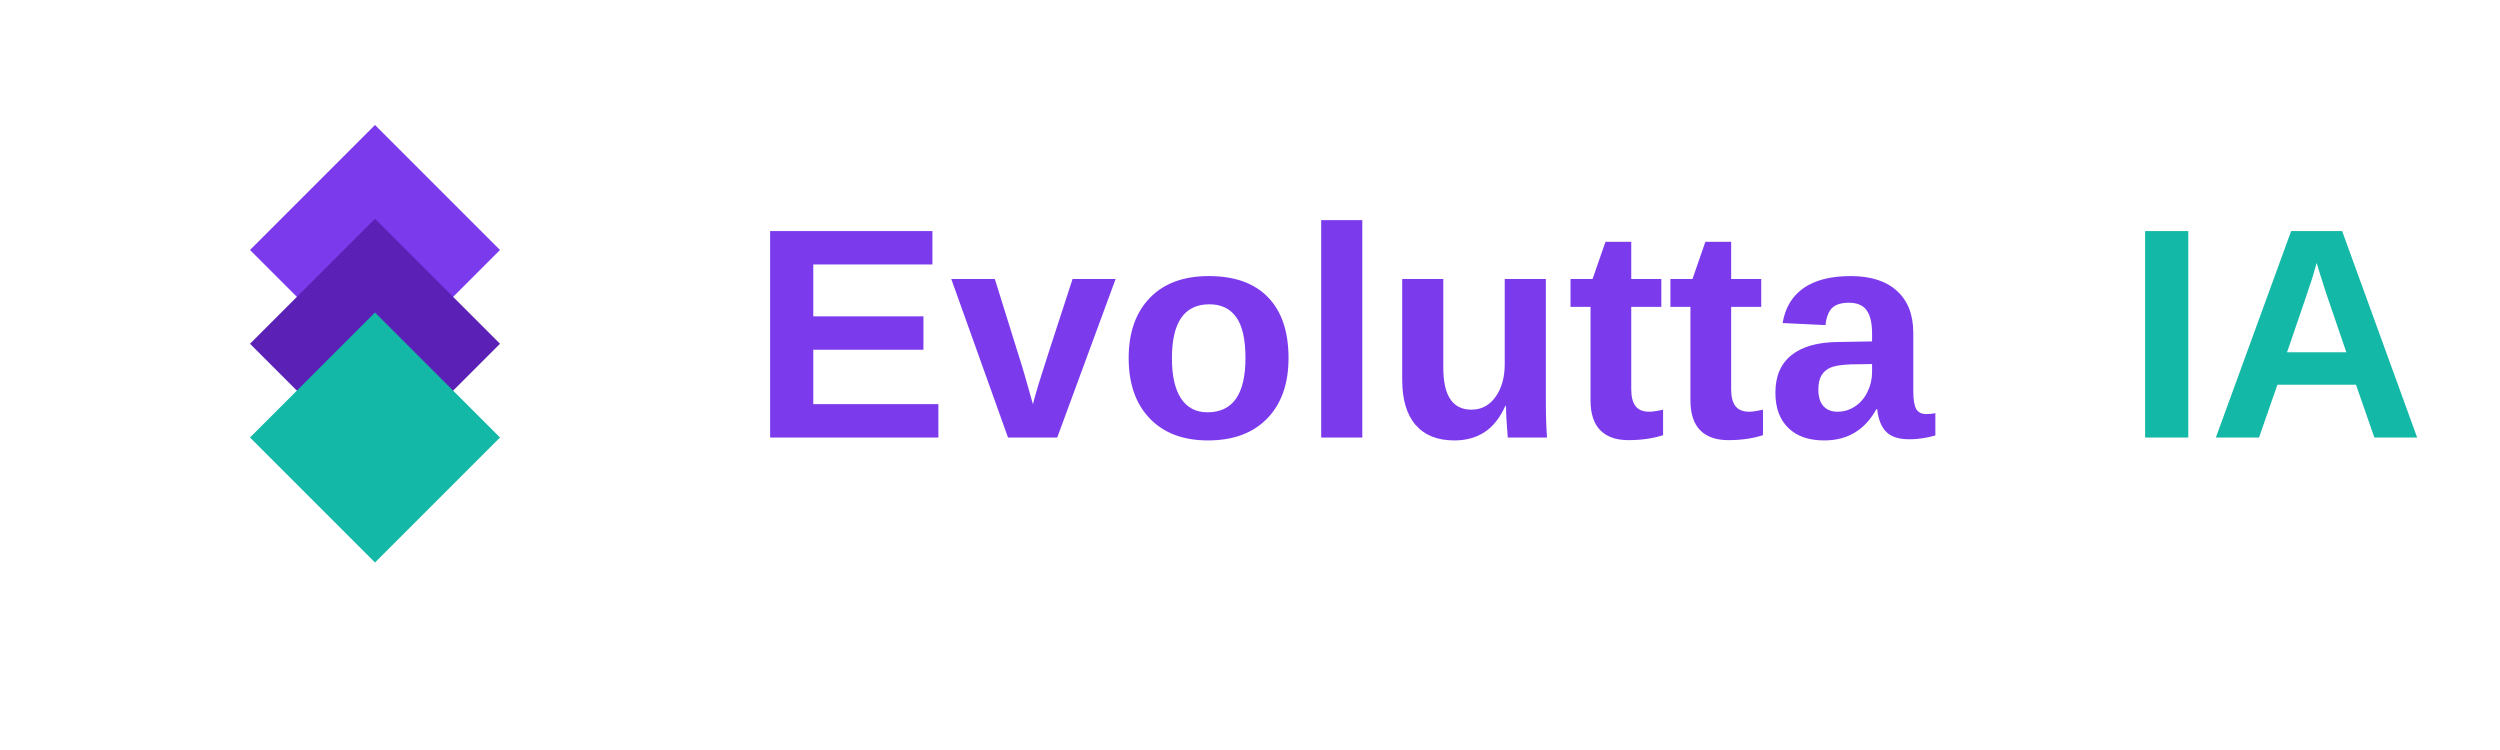
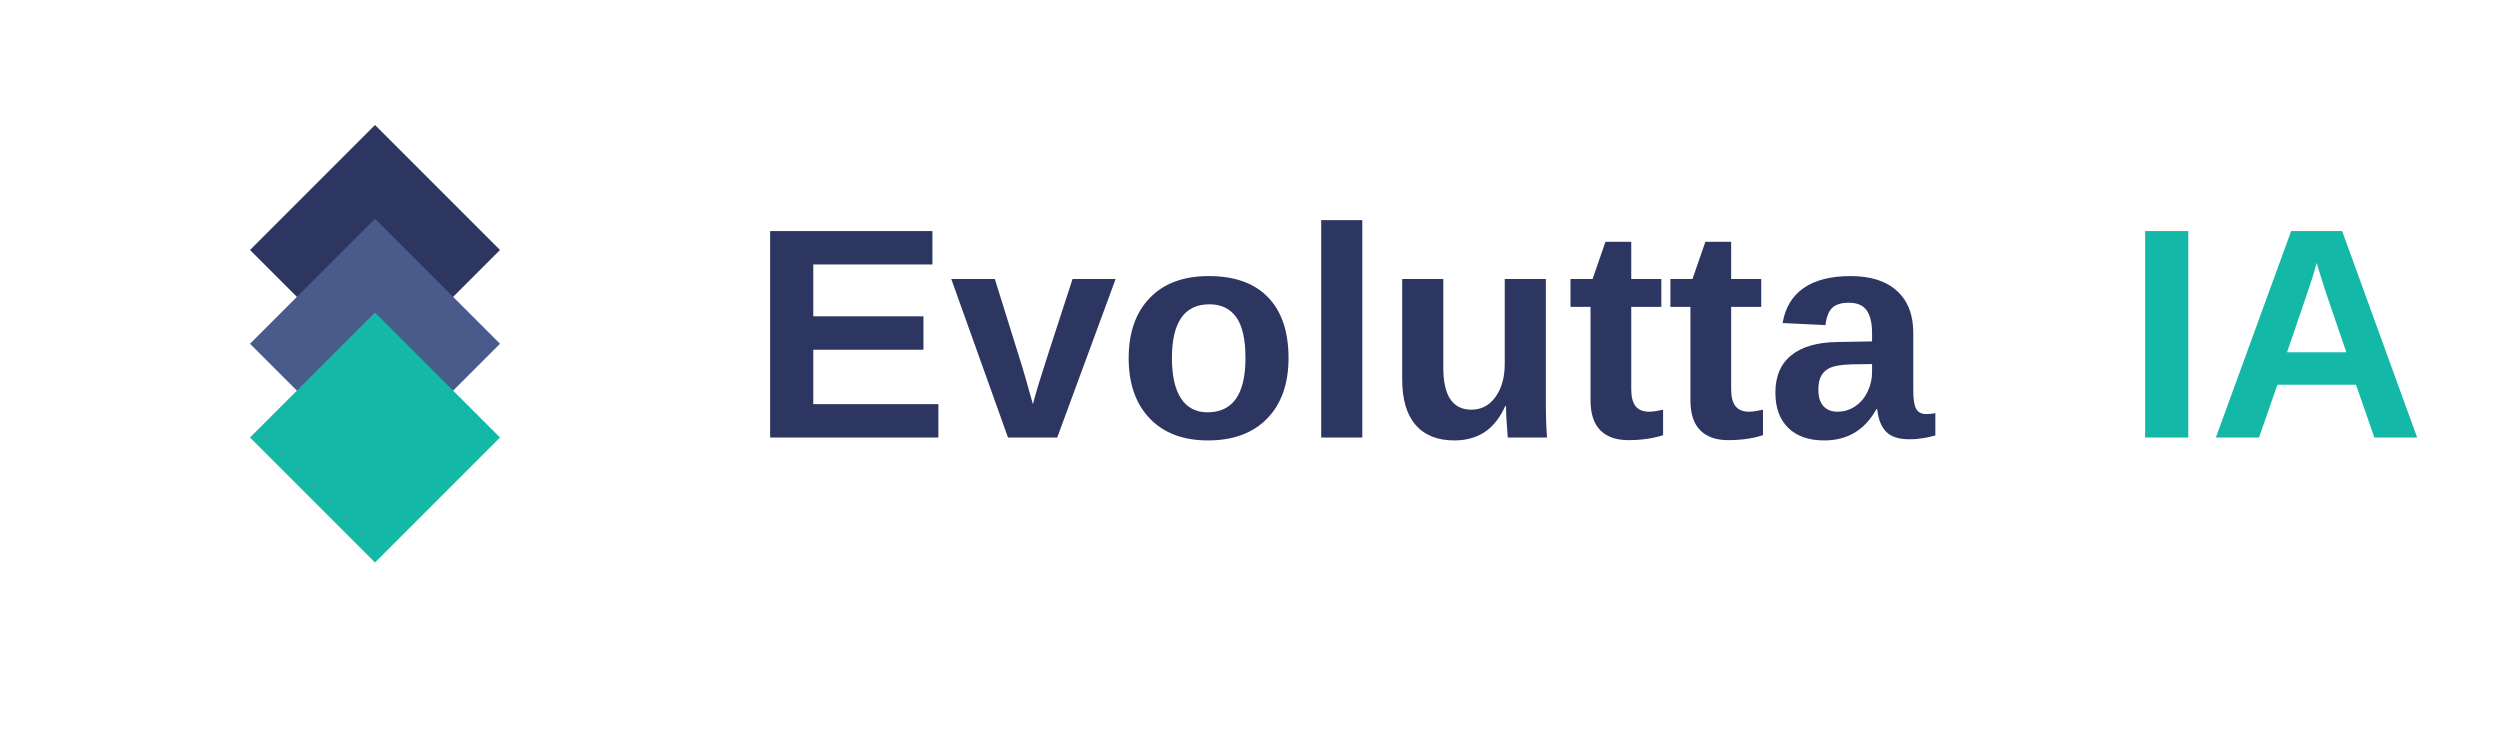
<svg xmlns="http://www.w3.org/2000/svg" width="400" height="120" viewBox="0 0 400 120">
  <rect width="400" height="120" fill="#ffffff" />
  <g transform="translate(40, 20)">
-     <path d="M0 20 L20 0 L40 20 L20 40 Z" fill="#7c3aed" />
-     <path d="M0 35 L20 15 L40 35 L20 55 Z" fill="#5b21b6" />
+     <path d="M0 20 L20 0 L40 20 L20 40 Z" fill="#2d3561" />
+     <path d="M0 35 L20 15 L40 35 L20 55 Z" fill="#4a5a8a" />
    <path d="M0 50 L20 30 L40 50 L20 70 Z" fill="#14b8a6" />
  </g>
  <g transform="translate(120, 30)">
-     <text x="0" y="40" font-family="Arial, sans-serif" font-size="48" font-weight="bold" fill="#7c3aed">Evolutta</text>
+     <text x="0" y="40" font-family="Arial, sans-serif" font-size="48" font-weight="bold" fill="#2d3561">Evolutta</text>
  </g>
  <g transform="translate(340, 30)">
    <text x="0" y="40" font-family="Arial, sans-serif" font-size="48" font-weight="bold" fill="#14b8a6">IA</text>
  </g>
</svg>
